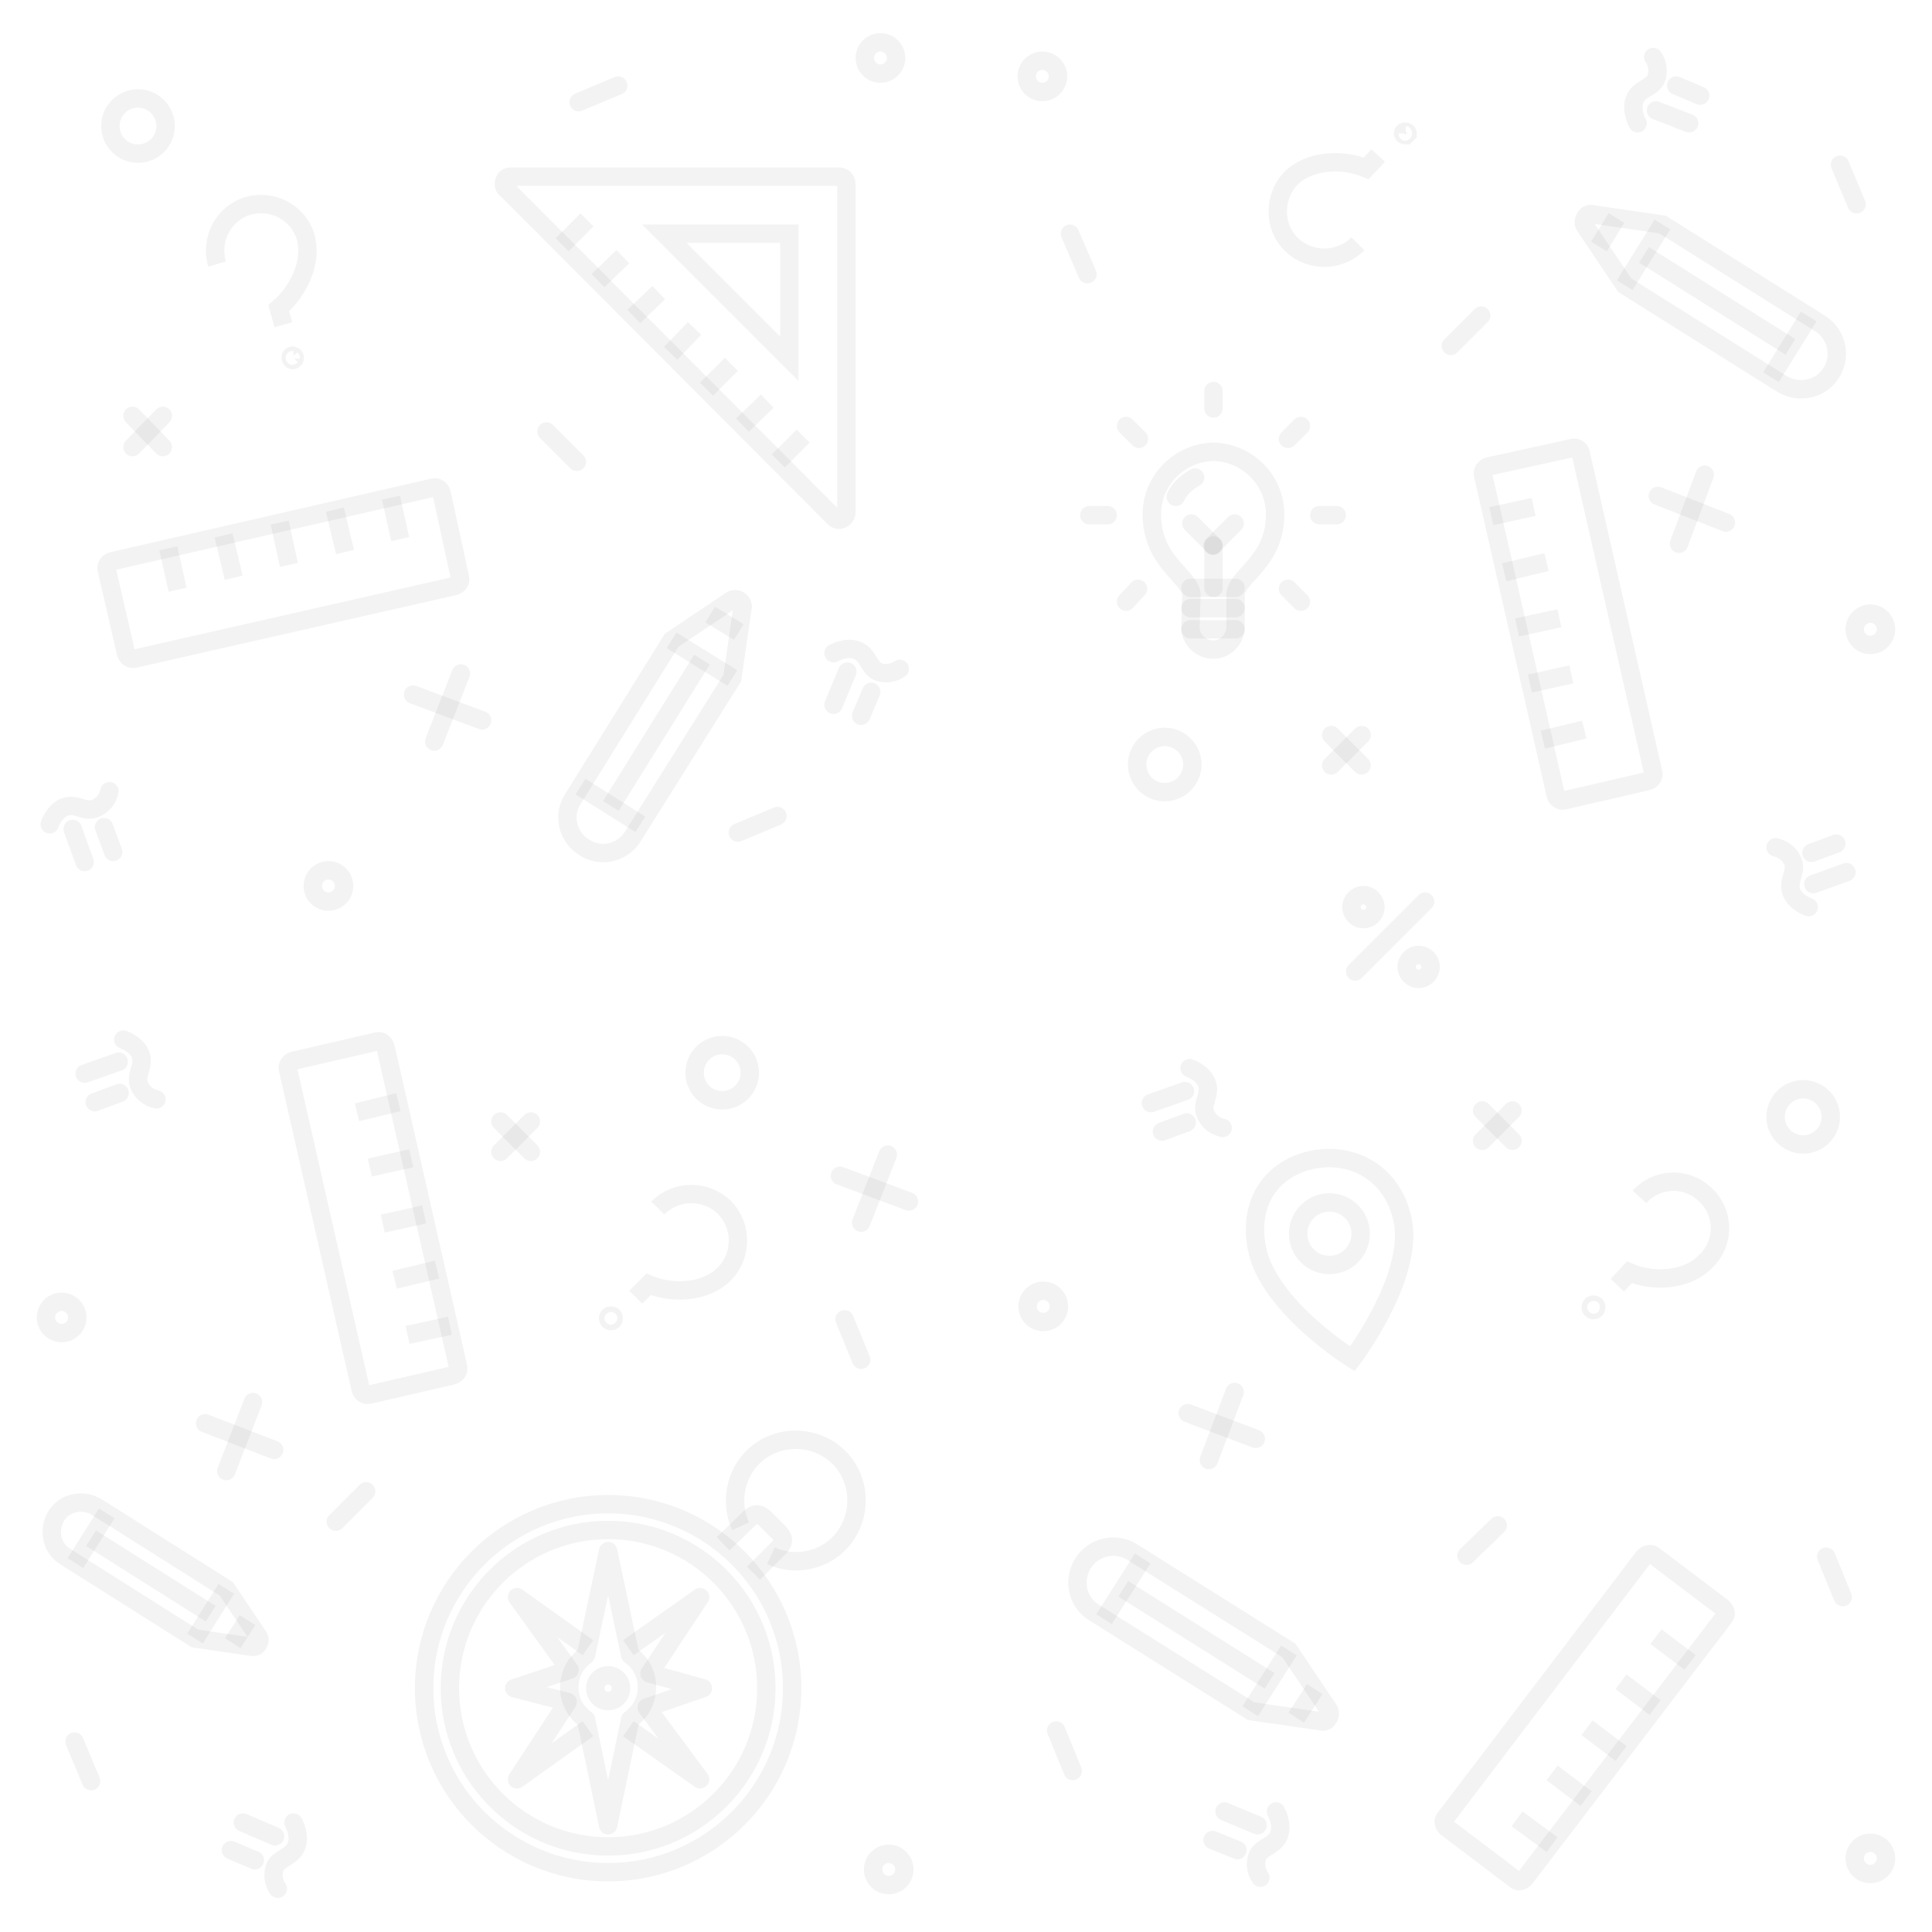
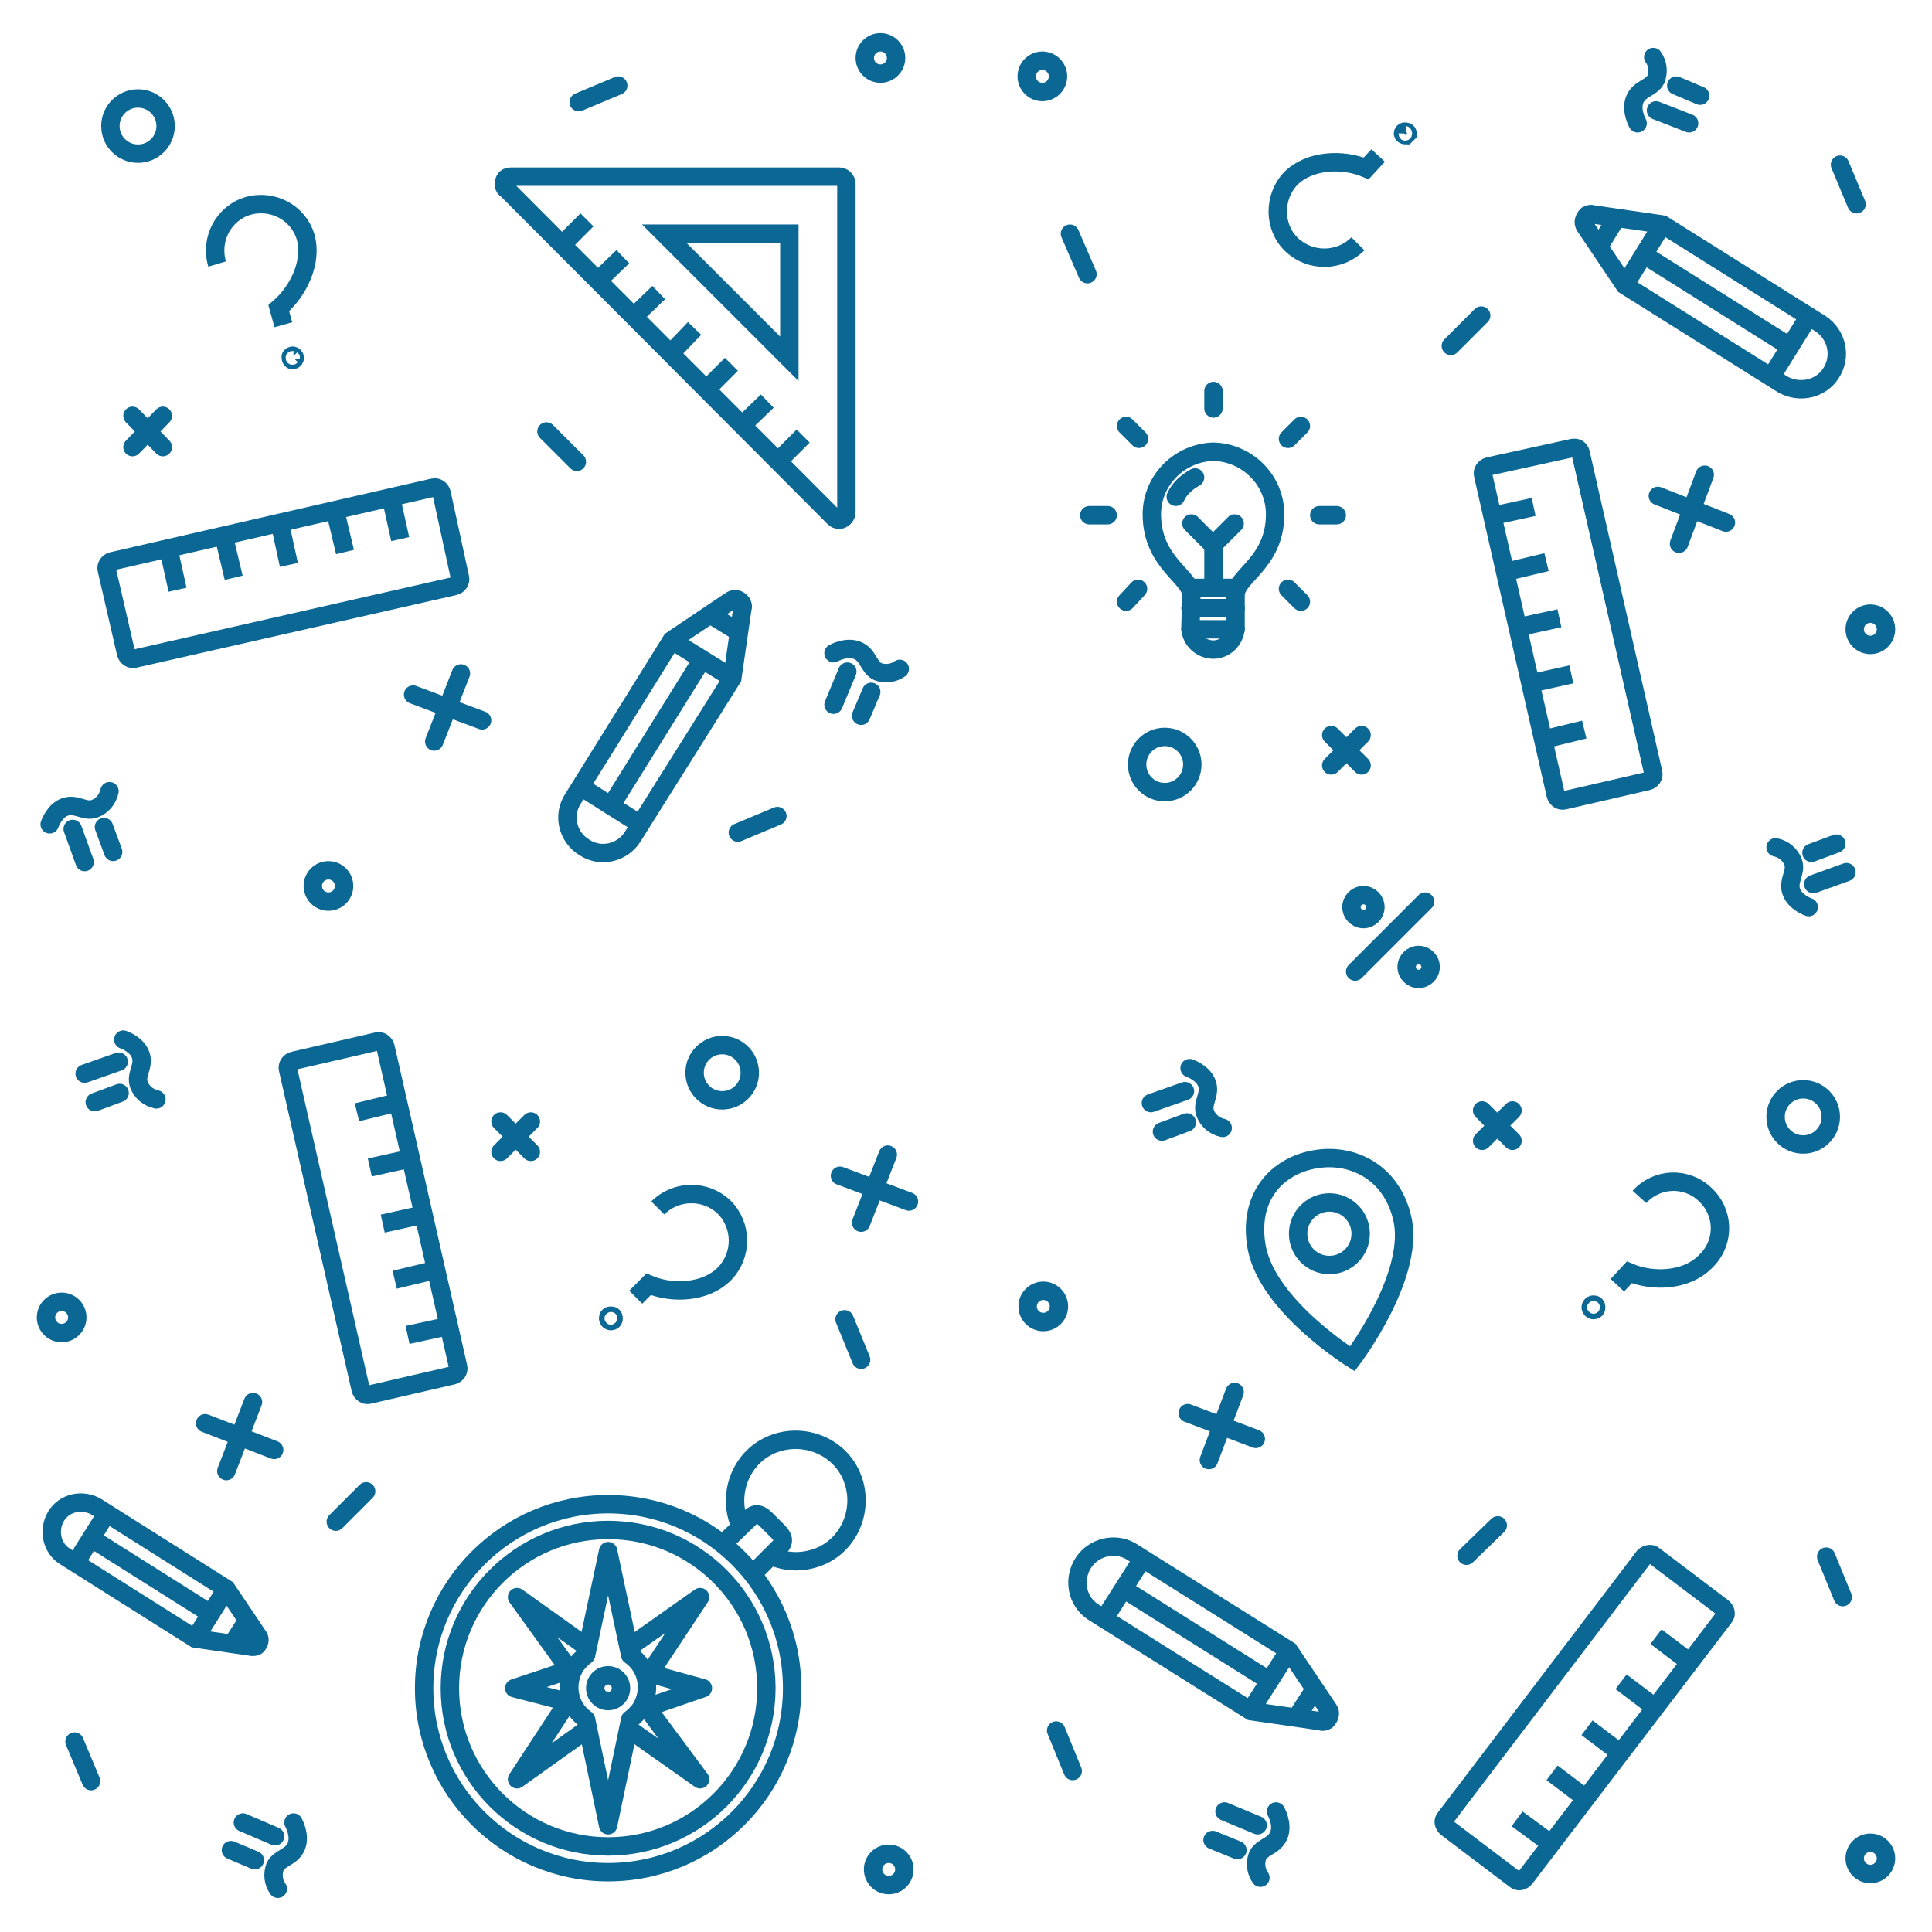
- <svg xmlns="http://www.w3.org/2000/svg" version="1.1" id="Ebene_1" x="0px" y="0px" viewBox="0 0 210 210" style="enable-background:new 0 0 210 210;" xml:space="preserve">
+ <svg xmlns="http://www.w3.org/2000/svg" version="1.1" id="Ebene_1" x="0px" y="0px" width="210px" height="210px" viewBox="0 0 210 210" style="enable-background:new 0 0 210 210;" xml:space="preserve">
  <style type="text/css">
- 	.st0{opacity:5.000000e-02;fill:none;stroke:#000000;stroke-width:2;stroke-miterlimit:10;}
- 	.st1{opacity:5.000000e-02;fill:none;stroke:#000000;stroke-width:2;stroke-miterlimit:10;enable-background:new    ;}
- 	
- 		.st2{opacity:5.000000e-02;fill:none;stroke:#000000;stroke-width:2;stroke-linecap:round;stroke-miterlimit:10;enable-background:new    ;}
- 	.st3{opacity:5.000000e-02;fill:none;stroke:#000000;stroke-width:2;stroke-miterlimit:10;}
- 	.st4{opacity:5.000000e-02;fill:none;stroke:#000000;stroke-width:2;stroke-linejoin:round;}
- 	.st5{opacity:5.000000e-02;fill:none;stroke:#000000;stroke-width:2;stroke-linecap:round;stroke-linejoin:round;}
- 	.st6{opacity:5.000000e-02;fill:none;stroke:#000000;stroke-width:2;stroke-miterlimit:10;}
+ 	.st0{fill:none;stroke:#0B6794;stroke-width:2;stroke-miterlimit:10;enable-background:new    ;}
+ 	.st1{fill:none;stroke:#0B6794;stroke-width:2;stroke-linecap:round;stroke-miterlimit:10;enable-background:new    ;}
+ 	.st2{fill:none;stroke:#0B6794;stroke-width:2;stroke-miterlimit:10;enable-background:new    ;}
+ 	.st3{fill:none;stroke:#0B6794;stroke-width:2;stroke-linejoin:round;enable-background:new    ;}
+ 	.st4{fill:none;stroke:#0B6794;stroke-width:2;stroke-linecap:round;stroke-linejoin:round;enable-background:new    ;}
+ 	.st5{fill:none;stroke:#0B6794;stroke-width:2;stroke-miterlimit:10;enable-background:new    ;}
</style>
  <path class="st0" d="M73,69.6l6.4-4.3c0.4-0.3,0.9-0.2,1.2,0.2c0.1,0.2,0.2,0.4,0.1,0.6l-1.1,7.6L68.8,90.9  c-1.1,1.8-3.5,2.4-5.3,1.2c-1.8-1.1-2.4-3.5-1.2-5.3L73,69.6z" />
  <line class="st0" x1="73" y1="69.6" x2="79.6" y2="73.7" />
  <line class="st0" x1="69.6" y1="89.6" x2="63.1" y2="85.5" />
  <line class="st0" x1="76.3" y1="71.7" x2="66.4" y2="87.6" />
  <line class="st0" x1="77.2" y1="66.8" x2="80.3" y2="68.7" />
  <path class="st0" d="M12.2,61c-0.4,0.1-0.7,0.5-0.6,0.9l2.1,9.1c0.1,0.4,0.5,0.7,0.9,0.6l34.8-7.9c0.4-0.1,0.7-0.5,0.6-0.9l-2-9.2  c-0.1-0.4-0.5-0.7-0.9-0.6l0,0L12.2,61z" />
  <line class="st0" x1="42.5" y1="54.1" x2="43.5" y2="58.6" />
  <line class="st0" x1="36.4" y1="55.4" x2="37.5" y2="60" />
  <line class="st0" x1="30.4" y1="56.8" x2="31.4" y2="61.4" />
  <line class="st0" x1="24.3" y1="58.2" x2="25.4" y2="62.8" />
  <line class="st0" x1="18.3" y1="59.6" x2="19.3" y2="64.1" />
  <path class="st0" d="M55.1,20.6c-0.4-0.2-0.4-0.7-0.2-1.1c0.1-0.2,0.4-0.3,0.6-0.3h35.7c0.4,0,0.8,0.3,0.8,0.8l0,0v35.7  c0,0.4-0.4,0.8-0.8,0.8c-0.2,0-0.4-0.1-0.5-0.2L55.1,20.6z M72.2,25.4L85.8,39V25.4H72.2z" />
  <line class="st0" x1="84.6" y1="50.1" x2="87.3" y2="47.4" />
  <line class="st0" x1="80.7" y1="46.2" x2="83.4" y2="43.6" />
  <line class="st0" x1="76.8" y1="42.3" x2="79.5" y2="39.6" />
  <line class="st0" x1="72.9" y1="38.4" x2="75.5" y2="35.7" />
  <line class="st0" x1="68.9" y1="34.4" x2="71.6" y2="31.8" />
  <line class="st0" x1="65" y1="30.5" x2="67.7" y2="27.9" />
  <line class="st0" x1="61.1" y1="26.6" x2="63.8" y2="23.9" />
-   <path class="st1" d="M23.6,28.7c-0.8-2.7,0.7-5.5,3.3-6.3c2.7-0.8,5.5,0.7,6.3,3.3c0.8,2.7-0.7,5.9-2.9,7.8l0.5,1.8" />
+   <path class="st0" d="M23.6,28.7c-0.8-2.7,0.7-5.5,3.3-6.3c2.7-0.8,5.5,0.7,6.3,3.3c0.8,2.7-0.7,5.9-2.9,7.8l0.5,1.8" />
  <path class="st0" d="M31.7,39.1c0.1,0.1,0.3,0,0.3-0.1c0.1-0.1,0-0.3-0.1-0.3c-0.1-0.1-0.3,0-0.3,0.1C31.6,38.9,31.6,39,31.7,39.1z" />
-   <line class="st2" x1="44.9" y1="75.5" x2="52.4" y2="78.3" />
-   <line class="st2" x1="47.2" y1="80.6" x2="50.1" y2="73.2" />
-   <line class="st2" x1="14.4" y1="48.6" x2="17.7" y2="45.2" />
-   <line class="st2" x1="17.7" y1="48.6" x2="14.4" y2="45.2" />
-   <line class="st2" x1="62.7" y1="50.2" x2="59.4" y2="46.9" />
-   <line class="st2" x1="84.5" y1="88.7" x2="80.2" y2="90.5" />
-   <line class="st2" x1="67.2" y1="9.3" x2="62.9" y2="11.1" />
-   <circle class="st2" cx="15" cy="13.7" r="3" />
-   <circle class="st2" cx="35.7" cy="96.3" r="1.7" />
-   <circle class="st2" cx="95.7" cy="6.3" r="1.7" />
-   <line class="st2" x1="90.6" y1="76.6" x2="92.1" y2="73" />
-   <line class="st2" x1="93.6" y1="77.8" x2="94.7" y2="75.2" />
-   <path class="st2" d="M90.6,71c0,0,1.4-0.8,2.6-0.3s1.2,1.8,2.2,2.3c0.8,0.3,1.7,0.2,2.4-0.3" />
-   <line class="st2" x1="9.2" y1="93.7" x2="7.9" y2="90.1" />
-   <line class="st2" x1="12.3" y1="92.6" x2="11.3" y2="89.9" />
-   <path class="st2" d="M5.4,89.6c0,0,0.5-1.5,1.7-1.9s2.1,0.6,3.2,0.2c0.8-0.3,1.4-1,1.6-1.9" />
+   <line class="st1" x1="44.9" y1="75.5" x2="52.4" y2="78.3" />
+   <line class="st1" x1="47.2" y1="80.6" x2="50.1" y2="73.2" />
+   <line class="st1" x1="14.4" y1="48.6" x2="17.7" y2="45.2" />
+   <line class="st1" x1="17.7" y1="48.6" x2="14.4" y2="45.2" />
+   <line class="st1" x1="62.7" y1="50.2" x2="59.4" y2="46.9" />
+   <line class="st1" x1="84.5" y1="88.7" x2="80.2" y2="90.5" />
+   <line class="st1" x1="67.2" y1="9.3" x2="62.9" y2="11.1" />
+   <circle class="st1" cx="15" cy="13.7" r="3" />
+   <circle class="st1" cx="35.7" cy="96.3" r="1.7" />
+   <circle class="st1" cx="95.7" cy="6.3" r="1.7" />
+   <line class="st1" x1="90.6" y1="76.6" x2="92.1" y2="73" />
+   <line class="st1" x1="93.6" y1="77.8" x2="94.7" y2="75.2" />
+   <path class="st1" d="M90.6,71c0,0,1.4-0.8,2.6-0.3s1.2,1.8,2.2,2.3c0.8,0.3,1.7,0.2,2.4-0.3" />
+   <line class="st1" x1="9.2" y1="93.7" x2="7.9" y2="90.1" />
+   <line class="st1" x1="12.3" y1="92.6" x2="11.3" y2="89.9" />
+   <path class="st1" d="M5.4,89.6c0,0,0.5-1.5,1.7-1.9s2.1,0.6,3.2,0.2c0.8-0.3,1.4-1,1.6-1.9" />
  <path class="st0" d="M24.6,172.7l3.5,5.2c0.2,0.3,0.1,0.7-0.2,1c-0.1,0.1-0.3,0.1-0.5,0.1l-6.2-0.9l-14.1-8.9  c-1.5-0.9-1.9-2.9-1-4.4s2.9-1.9,4.4-1L24.6,172.7z" />
  <line class="st0" x1="24.6" y1="172.7" x2="21.2" y2="178.1" />
  <line class="st0" x1="8.2" y1="169.9" x2="11.6" y2="164.5" />
  <line class="st0" x1="22.9" y1="175.4" x2="9.9" y2="167.2" />
  <line class="st0" x1="26.9" y1="176.1" x2="25.3" y2="178.6" />
  <path class="st0" d="M41.9,113.8c-0.1-0.4-0.5-0.7-0.9-0.6l-9.1,2.1c-0.4,0.1-0.7,0.5-0.6,0.9l7.9,34.8c0.1,0.4,0.5,0.7,0.9,0.6l0,0  l9.1-2.1c0.4-0.1,0.7-0.5,0.6-0.9l0,0L41.9,113.8z" />
  <line class="st0" x1="48.9" y1="144.1" x2="44.3" y2="145.1" />
  <line class="st0" x1="47.5" y1="138" x2="42.9" y2="139.1" />
  <line class="st0" x1="46.1" y1="132" x2="41.6" y2="133" />
  <line class="st0" x1="44.7" y1="125.9" x2="40.2" y2="126.9" />
  <line class="st0" x1="43.3" y1="119.8" x2="38.8" y2="120.9" />
-   <path class="st1" d="M71.5,131.3c2-2,5.2-2,7.2-0.1c2,2,2,5.2,0.1,7.2c0,0,0,0-0.1,0.1c-2,2-5.6,2.2-8.2,1.1l-1.4,1.4" />
+   <path class="st0" d="M71.5,131.3c2-2,5.2-2,7.2-0.1c2,2,2,5.2,0.1,7.2c0,0,0,0-0.1,0.1c-2,2-5.6,2.2-8.2,1.1l-1.4,1.4" />
  <path class="st0" d="M66.1,143.3c0,0.1,0.1,0.3,0.3,0.3s0.3-0.1,0.3-0.3s-0.1-0.3-0.3-0.3S66.1,143.1,66.1,143.3L66.1,143.3z" />
-   <line class="st2" x1="27.5" y1="152.4" x2="24.6" y2="159.9" />
-   <line class="st2" x1="22.3" y1="154.7" x2="29.8" y2="157.6" />
-   <line class="st2" x1="54.4" y1="121.9" x2="57.7" y2="125.2" />
-   <line class="st2" x1="54.4" y1="125.2" x2="57.7" y2="121.9" />
-   <line class="st2" x1="36.5" y1="165.4" x2="39.8" y2="162.1" />
-   <line class="st2" x1="9.9" y1="193.6" x2="8.1" y2="189.3" />
-   <line class="st2" x1="93.6" y1="147.8" x2="91.8" y2="143.4" />
-   <circle class="st2" cx="78.5" cy="116.6" r="3" />
-   <circle class="st2" cx="6.7" cy="143.2" r="1.7" />
-   <circle class="st2" cx="96.6" cy="203.2" r="1.7" />
-   <line class="st2" x1="26.4" y1="198.1" x2="29.9" y2="199.6" />
-   <line class="st2" x1="25.1" y1="201.1" x2="27.7" y2="202.2" />
-   <path class="st2" d="M31.9,198.1c0,0,0.8,1.4,0.3,2.6c-0.5,1.2-1.8,1.2-2.3,2.2c-0.3,0.8-0.2,1.7,0.3,2.4" />
-   <line class="st2" x1="9.2" y1="116.7" x2="12.9" y2="115.4" />
-   <line class="st2" x1="10.3" y1="119.8" x2="13" y2="118.8" />
-   <path class="st2" d="M13.4,113c0,0,1.5,0.5,1.9,1.7s-0.6,2.1-0.2,3.2c0.3,0.8,1,1.4,1.9,1.6" />
-   <ellipse class="st3" cx="66.1" cy="183.5" rx="20" ry="20" />
-   <ellipse class="st3" cx="66.1" cy="183.5" rx="17.2" ry="17.2" />
-   <polyline class="st4" points="68.3,179.1 76.1,173.6 76.1,173.6 76.1,173.6 76.1,173.6 76.1,173.6 70.6,181.9 76.4,183.5   76.4,183.5 76.4,183.5 76.4,183.5 76.4,183.5 70.3,185.6 76.1,193.4 76.1,193.4 76.1,193.4 76.1,193.4 76.1,193.4 68.3,187.9 " />
-   <polyline class="st4" points="63.9,187.9 56.2,193.4 56.2,193.4 56.2,193.4 56.2,193.4 56.2,193.4 61.7,185 55.9,183.5 55.9,183.5   55.9,183.5 55.9,183.5 55.9,183.5 61.9,181.5 56.2,173.6 56.2,173.6 56.2,173.6 56.2,173.6 56.2,173.6 63.9,179.1 " />
-   <path class="st4" d="M66.1,168.6l2.4,11.3c1.9,1.3,2.4,3.9,1.1,5.9c-0.3,0.4-0.7,0.8-1.1,1.1l-2.4,11.5l-2.4-11.5  c-1.9-1.3-2.4-3.9-1.1-5.9c0.3-0.4,0.7-0.8,1.1-1.1L66.1,168.6z" />
-   <circle id="_Pfad_" class="st4" cx="66.1" cy="183.5" r="1.4" />
+   <line class="st1" x1="27.5" y1="152.4" x2="24.6" y2="159.9" />
+   <line class="st1" x1="22.3" y1="154.7" x2="29.8" y2="157.6" />
+   <line class="st1" x1="54.4" y1="121.9" x2="57.7" y2="125.2" />
+   <line class="st1" x1="54.4" y1="125.2" x2="57.7" y2="121.9" />
+   <line class="st1" x1="36.5" y1="165.4" x2="39.8" y2="162.1" />
+   <line class="st1" x1="9.9" y1="193.6" x2="8.1" y2="189.3" />
+   <line class="st1" x1="93.6" y1="147.8" x2="91.8" y2="143.4" />
+   <circle class="st1" cx="78.5" cy="116.6" r="3" />
+   <circle class="st1" cx="6.7" cy="143.2" r="1.7" />
+   <circle class="st1" cx="96.6" cy="203.2" r="1.7" />
+   <line class="st1" x1="26.4" y1="198.1" x2="29.9" y2="199.6" />
+   <line class="st1" x1="25.1" y1="201.1" x2="27.7" y2="202.2" />
+   <path class="st1" d="M31.9,198.1c0,0,0.8,1.4,0.3,2.6c-0.5,1.2-1.8,1.2-2.3,2.2c-0.3,0.8-0.2,1.7,0.3,2.4" />
+   <line class="st1" x1="9.2" y1="116.7" x2="12.9" y2="115.4" />
+   <line class="st1" x1="10.3" y1="119.8" x2="13" y2="118.8" />
+   <path class="st1" d="M13.4,113c0,0,1.5,0.5,1.9,1.7s-0.6,2.1-0.2,3.2c0.3,0.8,1,1.4,1.9,1.6" />
+   <ellipse class="st2" cx="66.1" cy="183.5" rx="20" ry="20" />
+   <ellipse class="st2" cx="66.1" cy="183.5" rx="17.2" ry="17.2" />
+   <polyline class="st3" points="68.3,179.1 76.1,173.6 76.1,173.6 76.1,173.6 76.1,173.6 76.1,173.6 70.6,181.9 76.4,183.5   76.4,183.5 76.4,183.5 76.4,183.5 76.4,183.5 70.3,185.6 76.1,193.4 76.1,193.4 76.1,193.4 76.1,193.4 76.1,193.4 68.3,187.9 " />
+   <polyline class="st3" points="63.9,187.9 56.2,193.4 56.2,193.4 56.2,193.4 56.2,193.4 56.2,193.4 61.7,185 55.9,183.5 55.9,183.5   55.9,183.5 55.9,183.5 55.9,183.5 61.9,181.5 56.2,173.6 56.2,173.6 56.2,173.6 56.2,173.6 56.2,173.6 63.9,179.1 " />
+   <path class="st3" d="M66.1,168.6l2.4,11.3c1.9,1.3,2.4,3.9,1.1,5.9c-0.3,0.4-0.7,0.8-1.1,1.1l-2.4,11.5l-2.4-11.5  c-1.9-1.3-2.4-3.9-1.1-5.9c0.3-0.4,0.7-0.8,1.1-1.1L66.1,168.6z" />
+   <circle id="_Pfad_" class="st3" cx="66.1" cy="183.5" r="1.4" />
  <path class="st0" d="M78.6,167.8l2.9-2.8c0.9-0.9,1.5-0.1,2.4,0.8c0.9,0.9,1.7,1.5,0.8,2.4l-2.8,2.8" />
  <path class="st0" d="M80.5,165.9c-1.5-3.3-0.1-7.3,3.2-8.8c3.3-1.5,7.3-0.1,8.8,3.2s0.1,7.3-3.2,8.8c-1.8,0.8-3.8,0.8-5.5,0" />
-   <line class="st2" x1="96.5" y1="125.5" x2="93.6" y2="132.9" />
-   <line class="st2" x1="91.3" y1="127.8" x2="98.8" y2="130.6" />
+   <line class="st1" x1="96.5" y1="125.5" x2="93.6" y2="132.9" />
+   <line class="st1" x1="91.3" y1="127.8" x2="98.8" y2="130.6" />
  <path class="st0" d="M176.6,31l-4.3-6.4c-0.3-0.4-0.1-0.9,0.2-1.2c0.2-0.1,0.4-0.2,0.6-0.1l7.6,1.1l17.2,10.8  c1.8,1.2,2.3,3.6,1.1,5.4c-1.1,1.7-3.4,2.2-5.2,1.2L176.6,31z" />
  <line class="st0" x1="176.6" y1="31" x2="180.7" y2="24.4" />
  <line class="st0" x1="196.6" y1="34.4" x2="192.5" y2="41" />
  <line class="st0" x1="178.7" y1="27.7" x2="194.6" y2="37.7" />
  <line class="st0" x1="173.8" y1="26.8" x2="175.7" y2="23.7" />
  <path class="st0" d="M169.1,86.4c0.1,0.4,0.5,0.7,0.9,0.6l9.1-2.1c0.4-0.1,0.7-0.5,0.6-0.9l-7.9-34.8c-0.1-0.4-0.5-0.6-0.9-0.5  l-9.1,2c-0.4,0.1-0.7,0.5-0.6,0.9l0,0L169.1,86.4z" />
  <line class="st0" x1="162.1" y1="56.1" x2="166.7" y2="55.1" />
  <line class="st0" x1="163.5" y1="62.2" x2="168.1" y2="61.1" />
  <line class="st0" x1="164.9" y1="68.2" x2="169.5" y2="67.2" />
  <line class="st0" x1="166.3" y1="74.3" x2="170.8" y2="73.3" />
  <line class="st0" x1="167.7" y1="80.4" x2="172.2" y2="79.3" />
-   <path class="st1" d="M147.6,26.5c-2,2-5.2,2-7.2,0.1s-2-5.2-0.1-7.2l0,0c2-2,5.6-2.2,8.2-1.1l1.3-1.4" />
+   <path class="st0" d="M147.6,26.5c-2,2-5.2,2-7.2,0.1s-2-5.2-0.1-7.2l0,0c2-2,5.6-2.2,8.2-1.1l1.3-1.4" />
  <path class="st0" d="M153,14.5c0-0.1-0.1-0.2-0.3-0.2c-0.1,0-0.2,0.1-0.2,0.2c0,0.1,0.1,0.2,0.3,0.2C152.8,14.7,152.9,14.6,153,14.5  z" />
-   <line class="st2" x1="182.5" y1="59.1" x2="185.3" y2="51.6" />
-   <line class="st2" x1="187.6" y1="56.8" x2="180.2" y2="53.9" />
-   <line class="st2" x1="148" y1="83.2" x2="144.7" y2="79.9" />
-   <line class="st2" x1="148" y1="79.9" x2="144.7" y2="83.2" />
-   <line class="st2" x1="161" y1="34.3" x2="157.7" y2="37.6" />
-   <line class="st2" x1="200" y1="17.9" x2="201.8" y2="22.2" />
-   <line class="st2" x1="116.3" y1="25.4" x2="118.2" y2="29.8" />
-   <circle class="st2" cx="126.6" cy="83.1" r="3" />
-   <circle class="st2" cx="203.3" cy="68.4" r="1.7" />
-   <circle class="st2" cx="113.3" cy="8.3" r="1.7" />
-   <line class="st2" x1="183.6" y1="13.4" x2="180" y2="12" />
-   <line class="st2" x1="184.8" y1="10.4" x2="182.2" y2="9.3" />
-   <path class="st2" d="M178,13.4c0,0-0.8-1.4-0.3-2.6s1.8-1.2,2.3-2.2c0.3-0.8,0.2-1.7-0.3-2.4" />
-   <line class="st2" x1="200.7" y1="94.8" x2="197.1" y2="96.1" />
-   <line class="st2" x1="199.6" y1="91.7" x2="196.9" y2="92.7" />
-   <path class="st2" d="M196.6,98.6c0,0-1.5-0.5-1.9-1.7s0.6-2.1,0.2-3.2c-0.3-0.8-1-1.4-1.9-1.6" />
-   <line class="st5" x1="131.9" y1="63.9" x2="131.9" y2="59.3" />
-   <line class="st5" x1="131.8" y1="59.3" x2="134.2" y2="56.9" />
-   <line class="st5" x1="131.9" y1="59.3" x2="129.5" y2="56.9" />
-   <line class="st5" x1="131.9" y1="44.4" x2="131.9" y2="42.5" />
-   <line class="st5" x1="140" y1="64" x2="141.4" y2="65.4" />
-   <line class="st5" x1="140" y1="47.7" x2="141.4" y2="46.3" />
-   <line class="st5" x1="143.4" y1="56" x2="145.3" y2="56" />
-   <line class="st5" x1="123.7" y1="64" x2="122.4" y2="65.4" />
-   <line class="st5" x1="123.8" y1="47.7" x2="122.4" y2="46.3" />
-   <line class="st5" x1="120.4" y1="56" x2="118.4" y2="56" />
-   <line class="st5" x1="134.3" y1="63.9" x2="129.4" y2="63.9" />
-   <line class="st5" x1="134.3" y1="66.1" x2="129.4" y2="66.1" />
-   <line class="st5" x1="134.3" y1="68.4" x2="129.4" y2="68.4" />
-   <path class="st5" d="M129.4,68c-0.1,1.4,1,2.5,2.3,2.6c1.4,0.1,2.5-1,2.6-2.3c0-0.1,0-0.2,0-0.2v-3.4c0-2.1,4.3-3.5,4.3-8.8  c0-3.7-3-6.7-6.7-6.8c-3.7,0.1-6.7,3.1-6.7,6.8c0,5.3,4.3,6.8,4.3,8.8L129.4,68z" />
-   <path class="st5" d="M129.9,51.9c-0.9,0.5-1.7,1.2-2.1,2.1" />
-   <line class="st2" x1="154.9" y1="98" x2="147.3" y2="105.6" />
-   <circle class="st2" cx="154.2" cy="105.1" r="1.3" />
-   <circle class="st2" cx="148.2" cy="98.6" r="1.3" />
+   <line class="st1" x1="182.5" y1="59.1" x2="185.3" y2="51.6" />
+   <line class="st1" x1="187.6" y1="56.8" x2="180.2" y2="53.9" />
+   <line class="st1" x1="148" y1="83.2" x2="144.7" y2="79.9" />
+   <line class="st1" x1="148" y1="79.9" x2="144.7" y2="83.2" />
+   <line class="st1" x1="161" y1="34.3" x2="157.7" y2="37.6" />
+   <line class="st1" x1="200" y1="17.9" x2="201.8" y2="22.2" />
+   <line class="st1" x1="116.3" y1="25.4" x2="118.2" y2="29.8" />
+   <circle class="st1" cx="126.6" cy="83.1" r="3" />
+   <circle class="st1" cx="203.3" cy="68.4" r="1.7" />
+   <circle class="st1" cx="113.3" cy="8.3" r="1.7" />
+   <line class="st1" x1="183.6" y1="13.4" x2="180" y2="12" />
+   <line class="st1" x1="184.8" y1="10.4" x2="182.2" y2="9.3" />
+   <path class="st1" d="M178,13.4c0,0-0.8-1.4-0.3-2.6s1.8-1.2,2.3-2.2c0.3-0.8,0.2-1.7-0.3-2.4" />
+   <line class="st1" x1="200.7" y1="94.8" x2="197.1" y2="96.1" />
+   <line class="st1" x1="199.6" y1="91.7" x2="196.9" y2="92.7" />
+   <path class="st1" d="M196.6,98.6c0,0-1.5-0.5-1.9-1.7s0.6-2.1,0.2-3.2c-0.3-0.8-1-1.4-1.9-1.6" />
+   <line class="st4" x1="131.9" y1="63.9" x2="131.9" y2="59.3" />
+   <line class="st4" x1="131.8" y1="59.3" x2="134.2" y2="56.9" />
+   <line class="st4" x1="131.9" y1="59.3" x2="129.5" y2="56.9" />
+   <line class="st4" x1="131.9" y1="44.4" x2="131.9" y2="42.5" />
+   <line class="st4" x1="140" y1="64" x2="141.4" y2="65.4" />
+   <line class="st4" x1="140" y1="47.7" x2="141.4" y2="46.3" />
+   <line class="st4" x1="143.4" y1="56" x2="145.3" y2="56" />
+   <line class="st4" x1="123.7" y1="64" x2="122.4" y2="65.4" />
+   <line class="st4" x1="123.8" y1="47.7" x2="122.4" y2="46.3" />
+   <line class="st4" x1="120.4" y1="56" x2="118.4" y2="56" />
+   <line class="st4" x1="134.3" y1="63.9" x2="129.4" y2="63.9" />
+   <line class="st4" x1="134.3" y1="66.1" x2="129.4" y2="66.1" />
+   <line class="st4" x1="134.3" y1="68.4" x2="129.4" y2="68.4" />
+   <path class="st4" d="M129.4,68c-0.1,1.4,1,2.5,2.3,2.6c1.4,0.1,2.5-1,2.6-2.3c0-0.1,0-0.2,0-0.2v-3.4c0-2.1,4.3-3.5,4.3-8.8  c0-3.7-3-6.7-6.7-6.8c-3.7,0.1-6.7,3.1-6.7,6.8c0,5.3,4.3,6.8,4.3,8.8L129.4,68z" />
+   <path class="st4" d="M129.9,51.9c-0.9,0.5-1.7,1.2-2.1,2.1" />
+   <line class="st1" x1="154.9" y1="98" x2="147.3" y2="105.6" />
+   <circle class="st1" cx="154.2" cy="105.1" r="1.3" />
+   <circle class="st1" cx="148.2" cy="98.6" r="1.3" />
  <path class="st0" d="M140.1,179.4l4.3,6.4c0.3,0.4,0.1,0.9-0.2,1.2c-0.2,0.1-0.4,0.2-0.6,0.1L136,186l-17.2-10.8  c-1.8-1.2-2.2-3.6-1-5.4c1.1-1.6,3.3-2.2,5.1-1.2L140.1,179.4z" />
  <line class="st0" x1="140.1" y1="179.4" x2="135.9" y2="186" />
  <line class="st0" x1="120" y1="176" x2="124.2" y2="169.4" />
  <line class="st0" x1="138" y1="182.7" x2="122.1" y2="172.7" />
  <line class="st0" x1="142.9" y1="183.6" x2="140.9" y2="186.7" />
  <path class="st0" d="M187.4,175.8c0.3-0.3,0.2-0.8-0.2-1.1l-7.4-5.6c-0.3-0.3-0.8-0.2-1.1,0.1l-21.6,28.4c-0.3,0.3-0.2,0.8,0.2,1.1  l7.4,5.6c0.3,0.3,0.8,0.2,1.1-0.2L187.4,175.8z" />
  <line class="st0" x1="168.7" y1="200.5" x2="164.9" y2="197.7" />
  <line class="st0" x1="172.4" y1="195.5" x2="168.7" y2="192.7" />
  <line class="st0" x1="176.2" y1="190.6" x2="172.5" y2="187.8" />
  <line class="st0" x1="179.9" y1="185.6" x2="176.2" y2="182.8" />
  <line class="st0" x1="183.7" y1="180.7" x2="180" y2="177.9" />
-   <path class="st1" d="M178.2,130.1c1.9-2.1,5.1-2.2,7.1-0.3c2.1,1.9,2.2,5.1,0.3,7.1c-0.1,0.1-0.2,0.2-0.3,0.3c-2,2-5.6,2.2-8.2,1.1  l-1.3,1.4" />
+   <path class="st0" d="M178.2,130.1c1.9-2.1,5.1-2.2,7.1-0.3c2.1,1.9,2.2,5.1,0.3,7.1c-0.1,0.1-0.2,0.2-0.3,0.3c-2,2-5.6,2.2-8.2,1.1  l-1.3,1.4" />
  <path class="st0" d="M172.9,142.1c0,0.1,0.1,0.3,0.3,0.3s0.3-0.1,0.3-0.3s-0.1-0.3-0.3-0.3S172.9,142,172.9,142.1z" />
-   <line class="st2" x1="134.2" y1="151.3" x2="131.4" y2="158.7" />
-   <line class="st2" x1="129.1" y1="153.6" x2="136.5" y2="156.4" />
-   <line class="st2" x1="161.1" y1="120.7" x2="164.4" y2="124" />
-   <line class="st2" x1="161.1" y1="124" x2="164.4" y2="120.7" />
-   <line class="st2" x1="159.4" y1="169.1" x2="162.8" y2="165.8" />
-   <line class="st2" x1="116.6" y1="192.5" x2="114.8" y2="188.1" />
-   <line class="st2" x1="200.3" y1="173.6" x2="198.5" y2="169.2" />
-   <circle class="st2" cx="196" cy="121.4" r="3" />
-   <circle class="st2" cx="113.4" cy="142" r="1.7" />
-   <circle class="st2" cx="203.3" cy="202" r="1.7" />
-   <line class="st2" x1="133.1" y1="196.9" x2="136.7" y2="198.4" />
-   <line class="st2" x1="131.8" y1="200" x2="134.5" y2="201.1" />
-   <path class="st2" d="M138.7,196.9c0,0,0.8,1.4,0.3,2.6c-0.5,1.2-1.8,1.2-2.3,2.2c-0.3,0.8-0.2,1.7,0.3,2.4" />
-   <line class="st2" x1="125.1" y1="119.9" x2="128.8" y2="118.6" />
-   <line class="st2" x1="126.3" y1="123" x2="129" y2="122" />
-   <path class="st2" d="M129.3,116.1c0,0,1.5,0.5,1.9,1.7s-0.6,2.1-0.2,3.2c0.3,0.8,1,1.4,1.9,1.6" />
+   <line class="st1" x1="134.2" y1="151.3" x2="131.4" y2="158.7" />
+   <line class="st1" x1="129.1" y1="153.6" x2="136.5" y2="156.4" />
+   <line class="st1" x1="161.1" y1="120.7" x2="164.4" y2="124" />
+   <line class="st1" x1="161.1" y1="124" x2="164.4" y2="120.7" />
+   <line class="st1" x1="159.4" y1="169.1" x2="162.8" y2="165.8" />
+   <line class="st1" x1="116.6" y1="192.5" x2="114.8" y2="188.1" />
+   <line class="st1" x1="200.3" y1="173.6" x2="198.5" y2="169.2" />
+   <circle class="st1" cx="196" cy="121.4" r="3" />
+   <circle class="st1" cx="113.4" cy="142" r="1.7" />
+   <circle class="st1" cx="203.3" cy="202" r="1.7" />
+   <line class="st1" x1="133.1" y1="196.9" x2="136.7" y2="198.4" />
+   <line class="st1" x1="131.8" y1="200" x2="134.5" y2="201.1" />
+   <path class="st1" d="M138.7,196.9c0,0,0.8,1.4,0.3,2.6c-0.5,1.2-1.8,1.2-2.3,2.2c-0.3,0.8-0.2,1.7,0.3,2.4" />
+   <line class="st1" x1="125.1" y1="119.9" x2="128.8" y2="118.6" />
+   <line class="st1" x1="126.3" y1="123" x2="129" y2="122" />
+   <path class="st1" d="M129.3,116.1c0,0,1.5,0.5,1.9,1.7s-0.6,2.1-0.2,3.2c0.3,0.8,1,1.4,1.9,1.6" />
  <path class="st0" d="M136.6,135.6c-1-5.5,2.2-8.9,6.4-9.6s8.5,1.6,9.5,6.8c1.1,6.2-5.5,14.9-5.5,14.9S137.8,142,136.6,135.6z" />
-   <ellipse class="st6" cx="144.5" cy="134.1" rx="3.4" ry="3.4" />
+   <ellipse class="st5" cx="144.5" cy="134.1" rx="3.4" ry="3.4" />
</svg>
